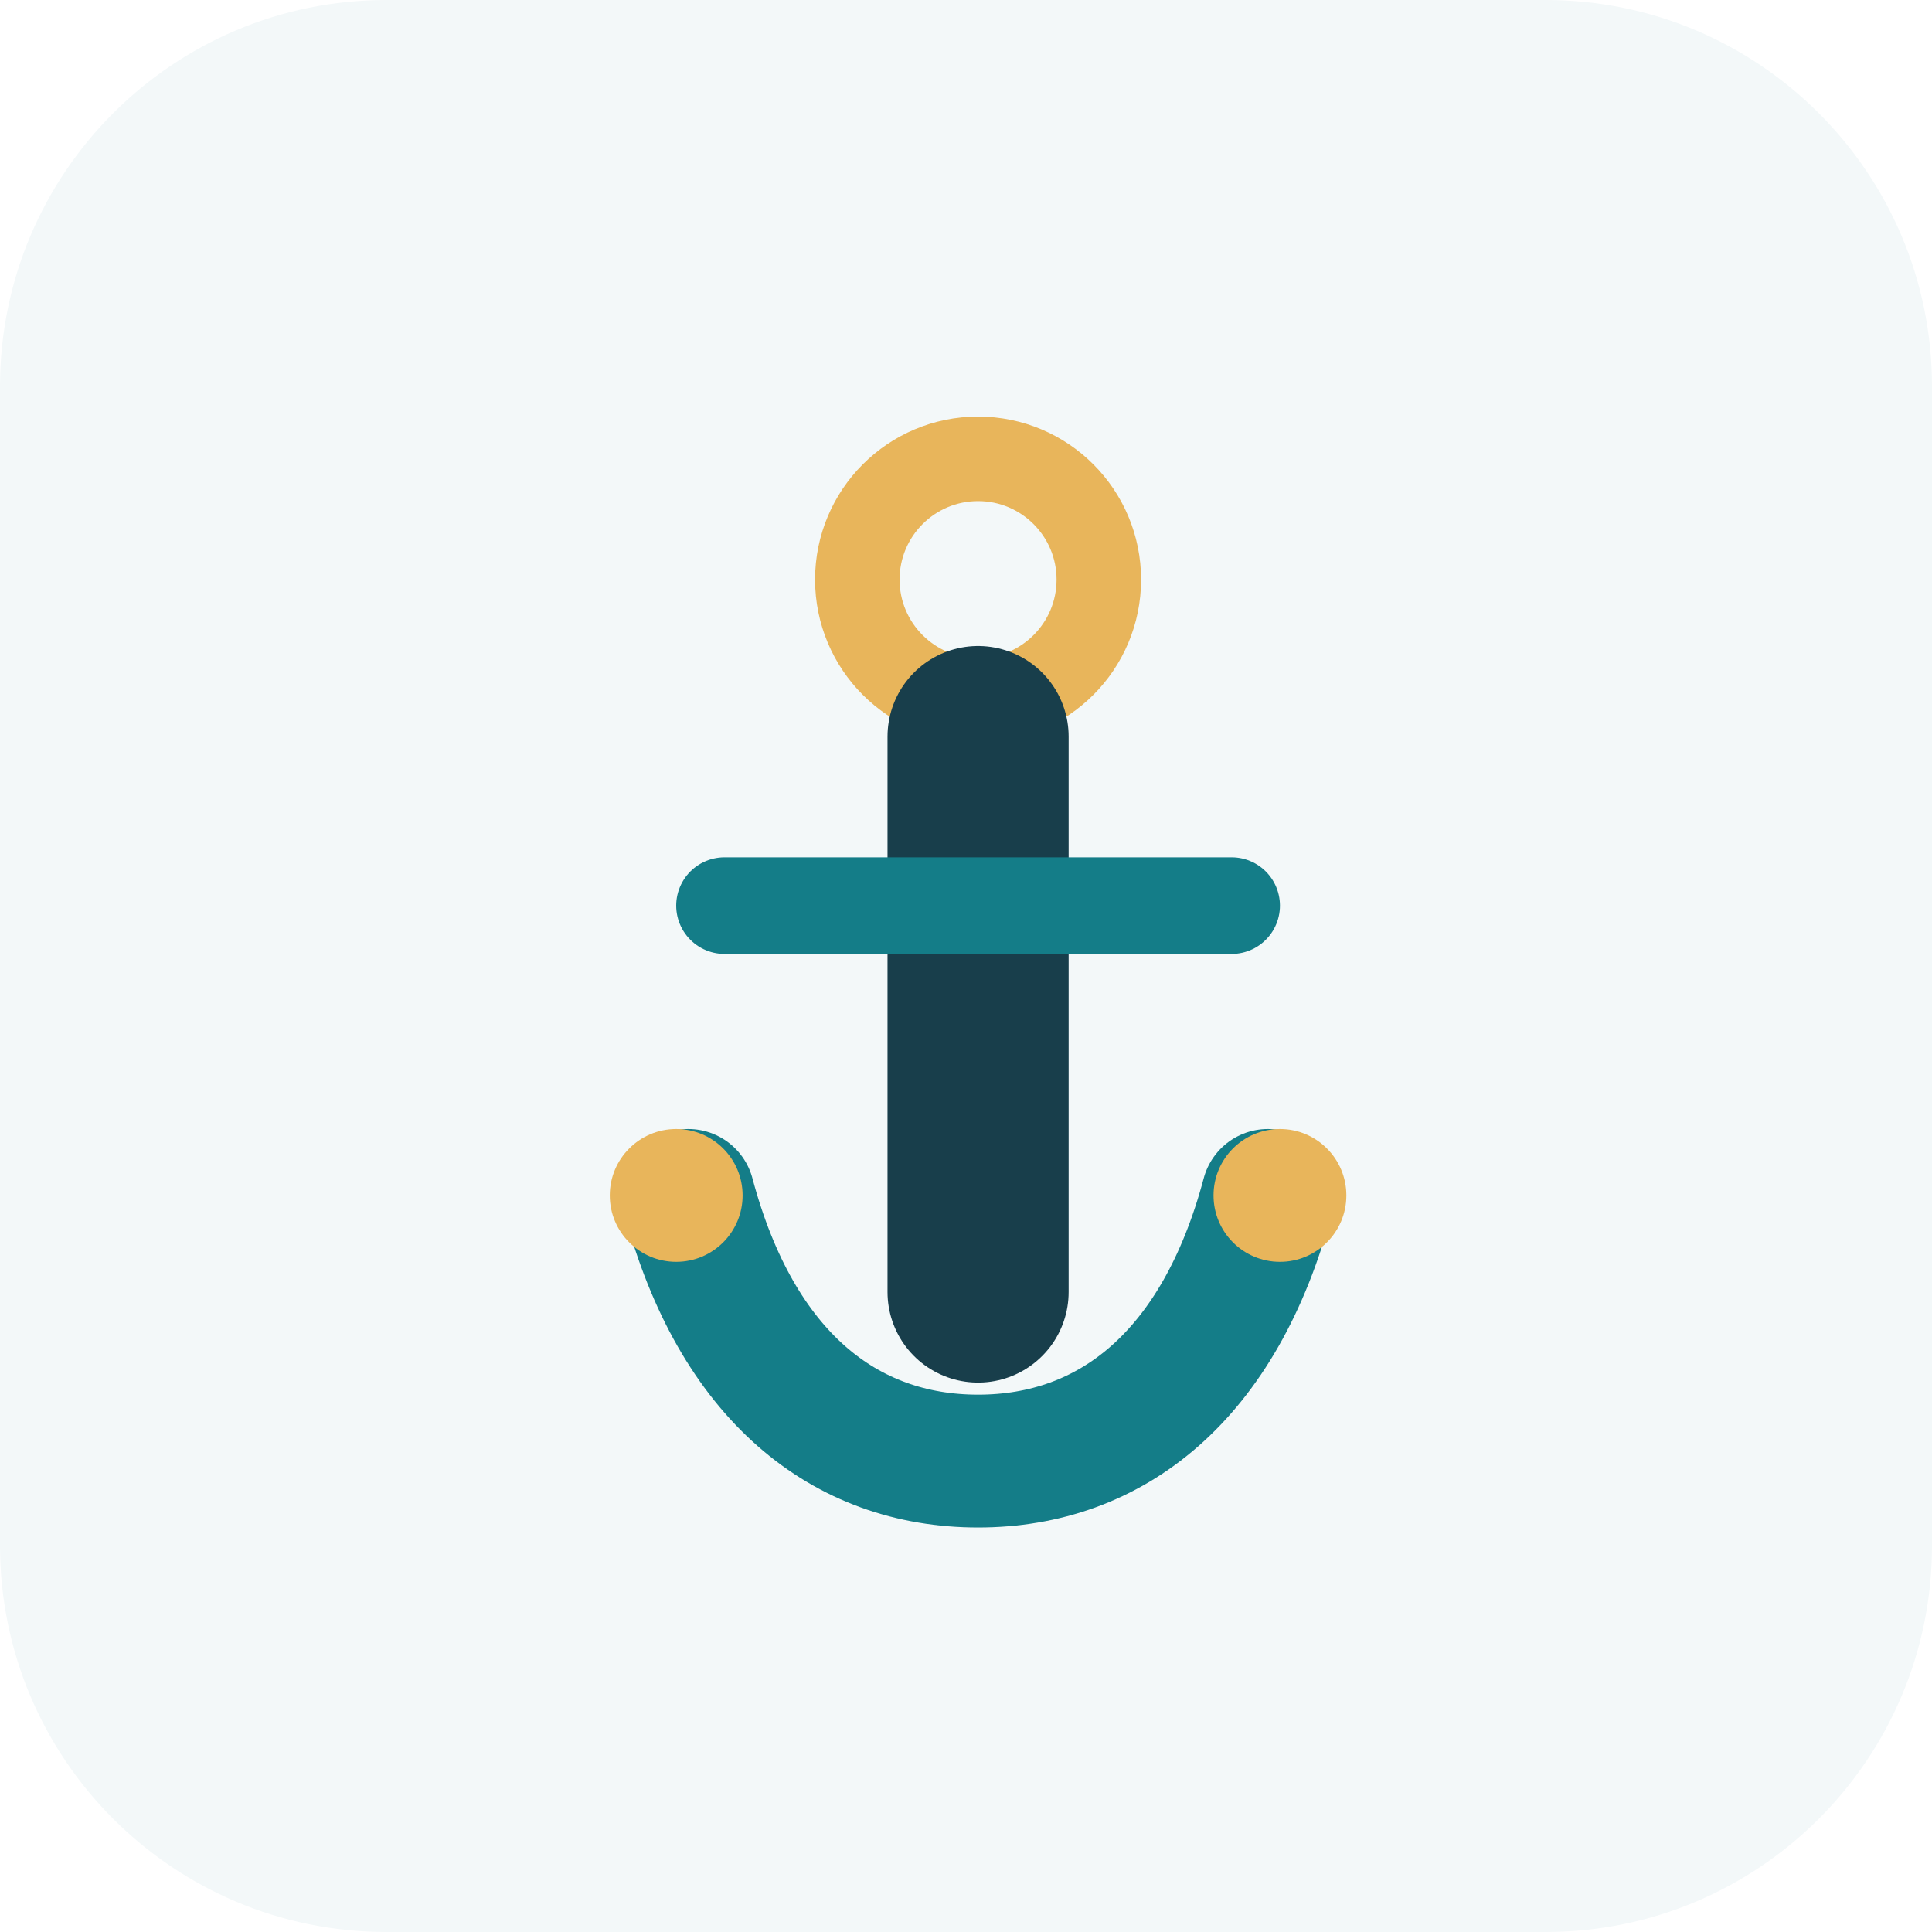
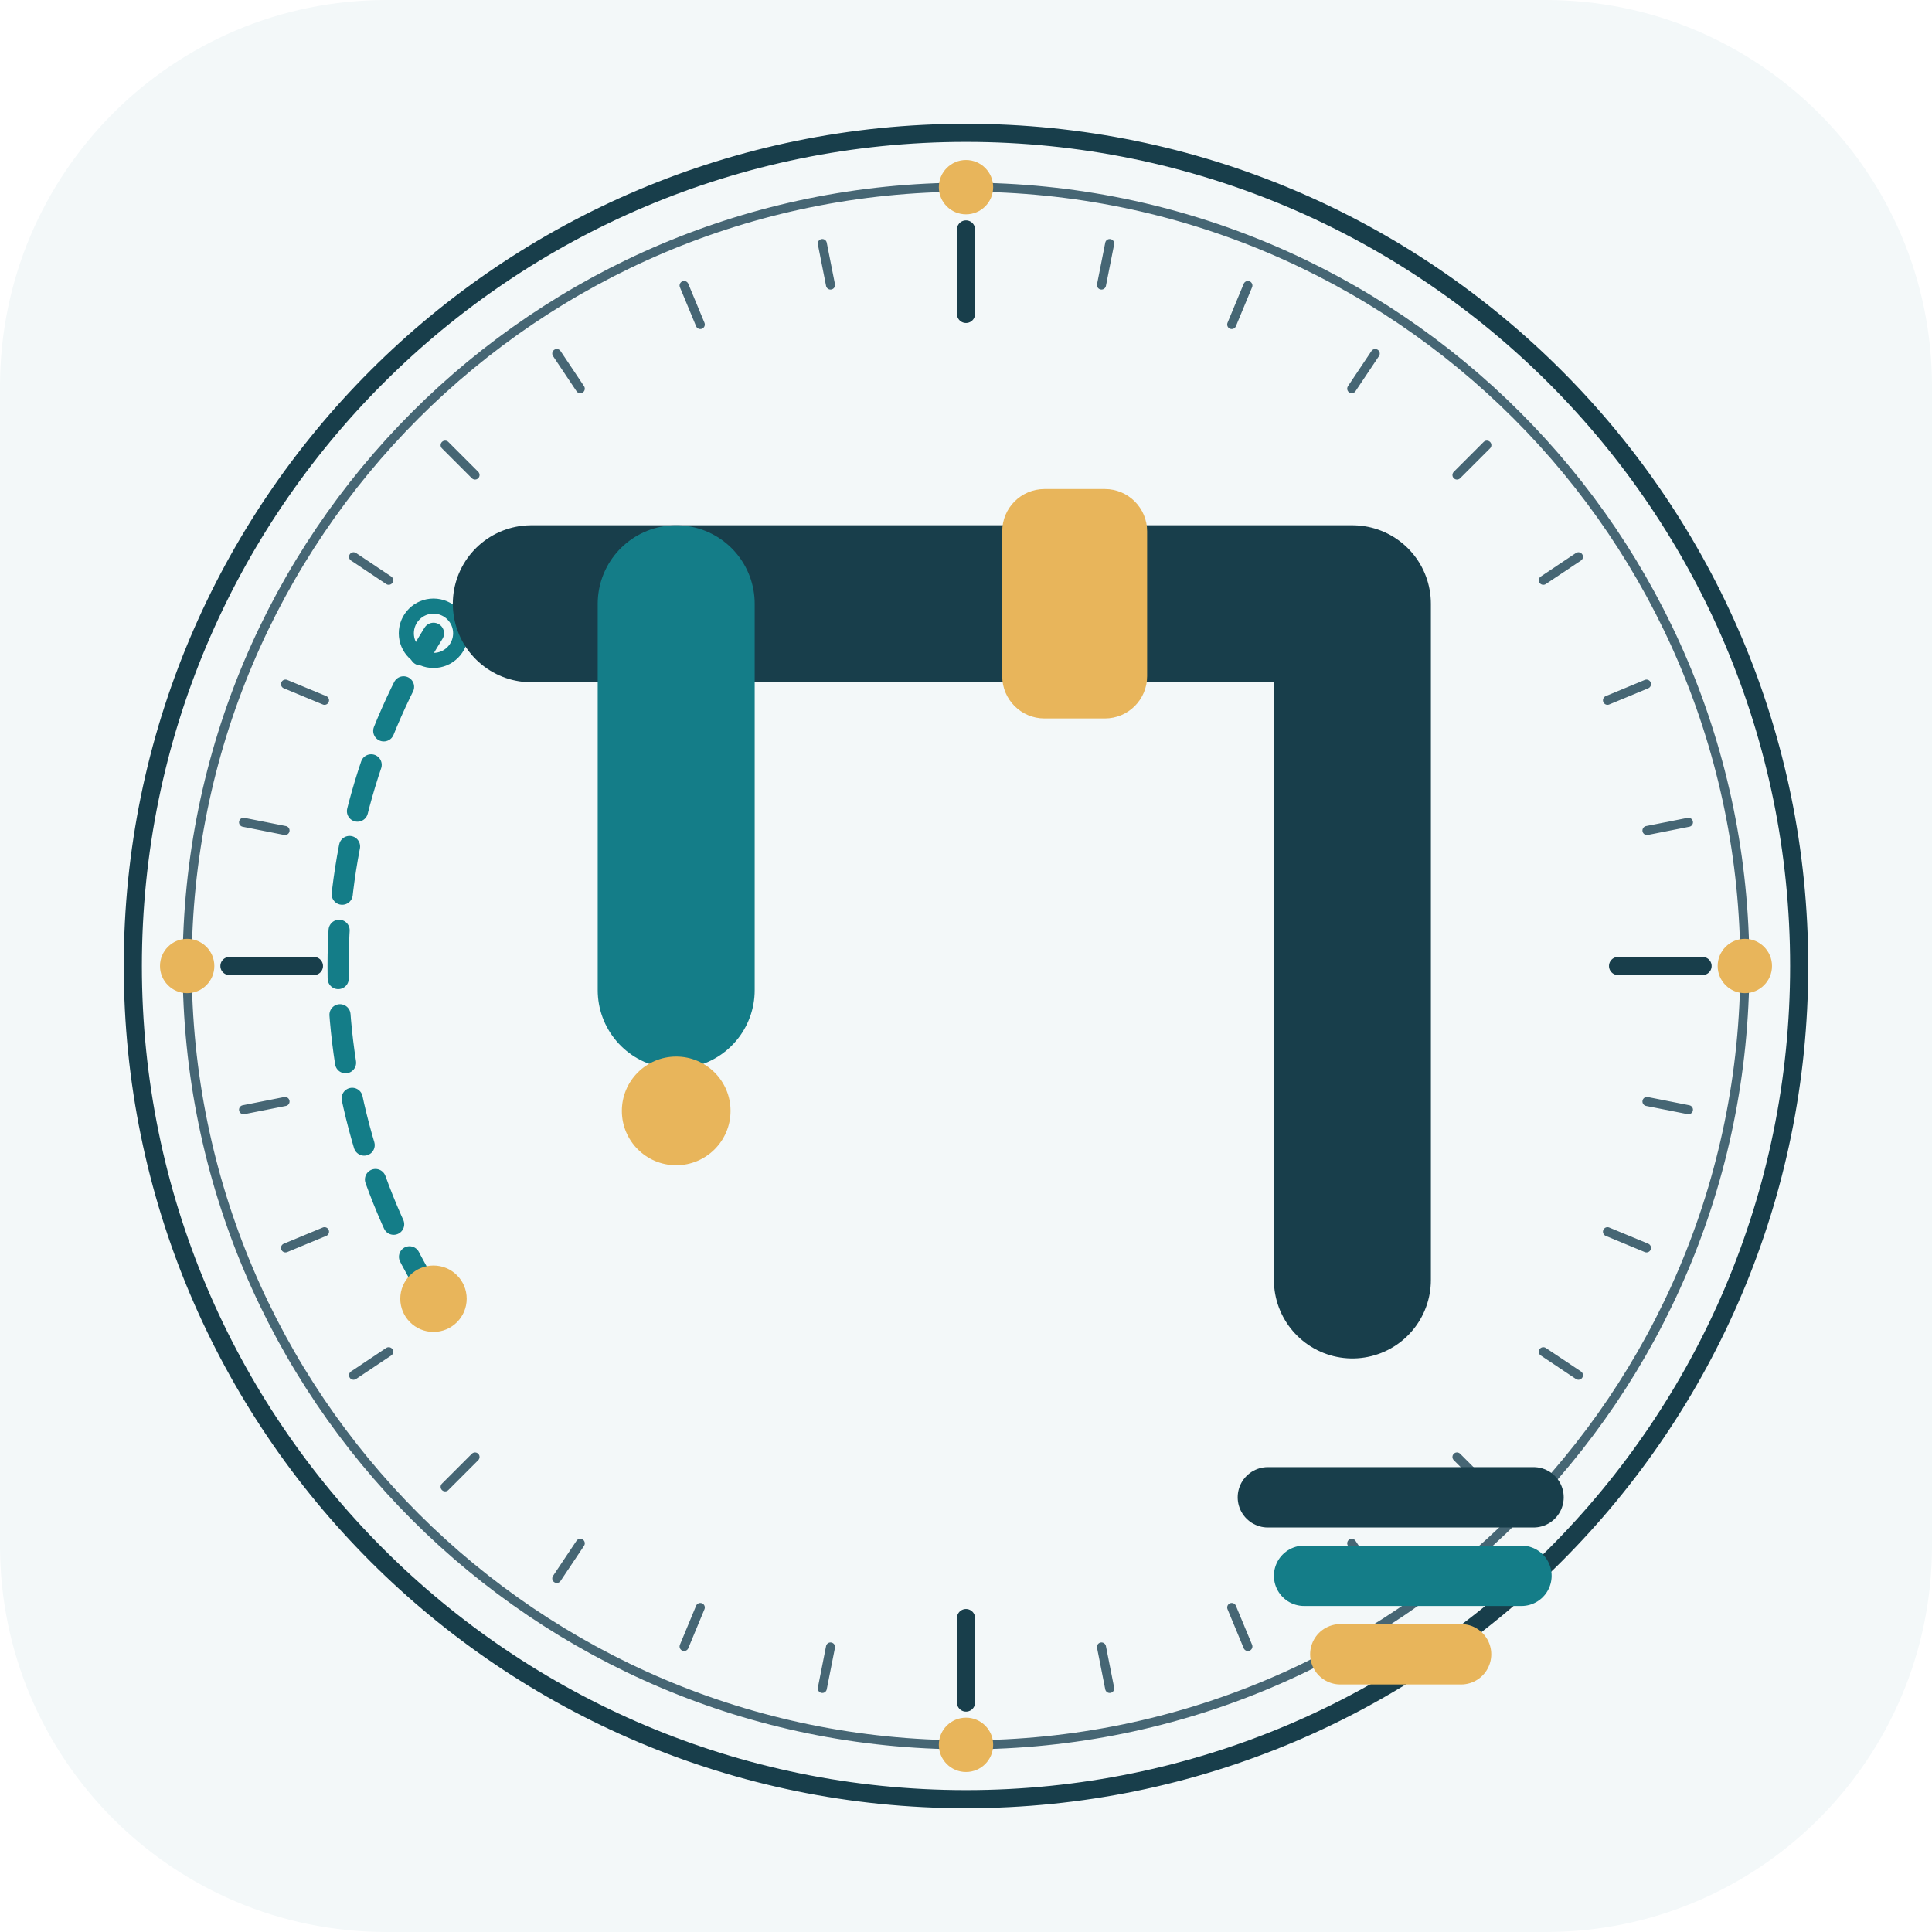
<svg xmlns="http://www.w3.org/2000/svg" width="512" height="512" viewBox="0 0 320 320" role="img" aria-labelledby="title description">
  <rect width="320" height="320" rx="64" fill="#F3F8F9" />
-   <g transform="translate(-8 0)">
-     <g id="continuity-mark">
-       <path fill="none" stroke="#e8b55b" stroke-width="14" d="M 190 96 C 190 107.046 181.046 116 170 116 C 158.954 116 150 107.046 150 96 C 150 84.954 158.954 76 170 76 C 181.046 76 190 84.954 190 96 Z" />
-       <path fill="none" stroke="#183e4b" stroke-width="30" stroke-linecap="round" d="M 170 122 L 170 214" />
-       <path fill="none" stroke="#147d88" stroke-width="16" stroke-linecap="round" d="M 128 150 L 212 150" />
-       <path fill="none" stroke="#147d88" stroke-width="22" stroke-linecap="round" d="M 122 198 C 130 228 148 242 170 242 C 192 242 210 228 218 198" />
-       <path fill="#e8b55b" stroke="none" d="M 131 198 C 131 204.075 126.075 209 120 209 C 113.925 209 109 204.075 109 198 C 109 191.925 113.925 187 120 187 C 126.075 187 131 191.925 131 198 Z" />
-       <path fill="#e8b55b" stroke="none" d="M 231 198 C 231 204.075 226.075 209 220 209 C 213.925 209 209 204.075 209 198 C 209 191.925 213.925 187 220 187 C 226.075 187 231 191.925 231 198 Z" />
-     </g>
+   <g id="continuity-mark">
+     <circle cx="160" cy="160" r="138" fill="none" stroke="#183e4b" stroke-width="3" />
+     <circle cx="160" cy="160" r="129" fill="none" stroke="#466674" stroke-width="1.5" />
+     <path fill="none" stroke="#183e4b" stroke-width="3" stroke-linecap="round" d="M 160 38 L 160 52" />
+     <path fill="none" stroke="#466674" stroke-width="1.5" stroke-linecap="round" d="M 183.8 40.34 L 182.44 47.21" />
+     <path fill="none" stroke="#466674" stroke-width="1.5" stroke-linecap="round" d="M 206.69 47.29 L 204.01 53.75" />
+     <path fill="none" stroke="#466674" stroke-width="1.5" stroke-linecap="round" d="M 227.78 58.56 L 223.89 64.38" />
+     <path fill="none" stroke="#466674" stroke-width="1.5" stroke-linecap="round" d="M 246.27 73.73 L 241.32 78.68" />
+     <path fill="none" stroke="#466674" stroke-width="1.5" stroke-linecap="round" d="M 261.44 92.22 L 255.62 96.11" />
+     <path fill="none" stroke="#466674" stroke-width="1.5" stroke-linecap="round" d="M 272.71 113.31 L 266.25 115.99" />
+     <path fill="none" stroke="#466674" stroke-width="1.5" stroke-linecap="round" d="M 279.66 136.2 L 272.79 137.56" />
+     <path fill="none" stroke="#183e4b" stroke-width="3" stroke-linecap="round" d="M 282 160 L 268 160" />
+     <path fill="none" stroke="#466674" stroke-width="1.5" stroke-linecap="round" d="M 279.66 183.8 L 272.79 182.44" />
+     <path fill="none" stroke="#466674" stroke-width="1.5" stroke-linecap="round" d="M 272.71 206.69 L 266.25 204.01" />
+     <path fill="none" stroke="#466674" stroke-width="1.5" stroke-linecap="round" d="M 261.44 227.78 L 255.62 223.89" />
+     <path fill="none" stroke="#466674" stroke-width="1.5" stroke-linecap="round" d="M 246.27 246.27 L 241.32 241.32" />
+     <path fill="none" stroke="#466674" stroke-width="1.5" stroke-linecap="round" d="M 227.78 261.44 L 223.89 255.62" />
+     <path fill="none" stroke="#466674" stroke-width="1.5" stroke-linecap="round" d="M 206.69 272.71 L 204.01 266.25" />
+     <path fill="none" stroke="#466674" stroke-width="1.5" stroke-linecap="round" d="M 183.8 279.66 L 182.44 272.79" />
+     <path fill="none" stroke="#183e4b" stroke-width="3" stroke-linecap="round" d="M 160 282 L 160 268" />
+     <path fill="none" stroke="#466674" stroke-width="1.5" stroke-linecap="round" d="M 136.2 279.66 L 137.56 272.79" />
+     <path fill="none" stroke="#466674" stroke-width="1.5" stroke-linecap="round" d="M 113.31 272.71 L 115.99 266.25" />
+     <path fill="none" stroke="#466674" stroke-width="1.5" stroke-linecap="round" d="M 92.22 261.44 L 96.11 255.62" />
+     <path fill="none" stroke="#466674" stroke-width="1.5" stroke-linecap="round" d="M 73.73 246.27 L 78.68 241.32" />
+     <path fill="none" stroke="#466674" stroke-width="1.5" stroke-linecap="round" d="M 58.56 227.78 L 64.38 223.89" />
+     <path fill="none" stroke="#466674" stroke-width="1.5" stroke-linecap="round" d="M 47.29 206.69 L 53.75 204.01" />
+     <path fill="none" stroke="#466674" stroke-width="1.5" stroke-linecap="round" d="M 40.34 183.8 L 47.21 182.44" />
+     <path fill="none" stroke="#183e4b" stroke-width="3" stroke-linecap="round" d="M 38 160 L 52 160" />
+     <path fill="none" stroke="#466674" stroke-width="1.5" stroke-linecap="round" d="M 40.34 136.2 L 47.21 137.56" />
+     <path fill="none" stroke="#466674" stroke-width="1.5" stroke-linecap="round" d="M 47.29 113.31 L 53.75 115.99" />
+     <path fill="none" stroke="#466674" stroke-width="1.5" stroke-linecap="round" d="M 58.56 92.22 L 64.38 96.11" />
+     <path fill="none" stroke="#466674" stroke-width="1.5" stroke-linecap="round" d="M 73.73 73.73 L 78.68 78.68" />
+     <path fill="none" stroke="#466674" stroke-width="1.5" stroke-linecap="round" d="M 92.22 58.56 L 96.11 64.38" />
+     <path fill="none" stroke="#466674" stroke-width="1.5" stroke-linecap="round" d="M 113.31 47.29 L 115.99 53.75" />
+     <path fill="none" stroke="#466674" stroke-width="1.5" stroke-linecap="round" d="M 136.2 40.34 L 137.56 47.21" />
+     <circle cx="160" cy="31" r="4.5" fill="#e8b55b" stroke="none" />
+     <circle cx="289" cy="160" r="4.5" fill="#e8b55b" stroke="none" />
+     <circle cx="160" cy="289" r="4.5" fill="#e8b55b" stroke="none" />
+     <circle cx="31" cy="160" r="4.5" fill="#e8b55b" stroke="none" />
+     <path fill="none" stroke="#147d88" stroke-width="3.5" stroke-linecap="round" stroke-dasharray="8 6" d="M 71.8 215.11 A 104 104 0 0 1 71.8 104.89" />
+     <circle cx="71.8" cy="215.11" r="5.5" fill="#e8b55b" stroke="none" />
+     <circle cx="71.8" cy="104.89" r="4.5" fill="none" stroke="#147d88" stroke-width="2.5" />
+     <path fill="none" stroke="#183e4b" stroke-width="26" stroke-linecap="round" stroke-linejoin="round" d="M 88 100 L 224 100 L 224 212" />
+     <rect fill="#e8b55b" stroke="none" x="166" y="81" width="24" height="38" rx="7" />
+     <path fill="none" stroke="#147d88" stroke-width="26" stroke-linecap="round" d="M 112 100 L 112 164" />
+     <circle cx="112" cy="184" r="9" fill="#e8b55b" stroke="none" />
+     <path fill="none" stroke="#183e4b" stroke-width="10" stroke-linecap="round" d="M 210 248 L 254 248" />
+     <path fill="none" stroke="#147d88" stroke-width="10" stroke-linecap="round" d="M 216 261 L 252 261" />
+     <path fill="none" stroke="#e8b55b" stroke-width="10" stroke-linecap="round" d="M 222 274 L 242 274" />
  </g>
</svg>
